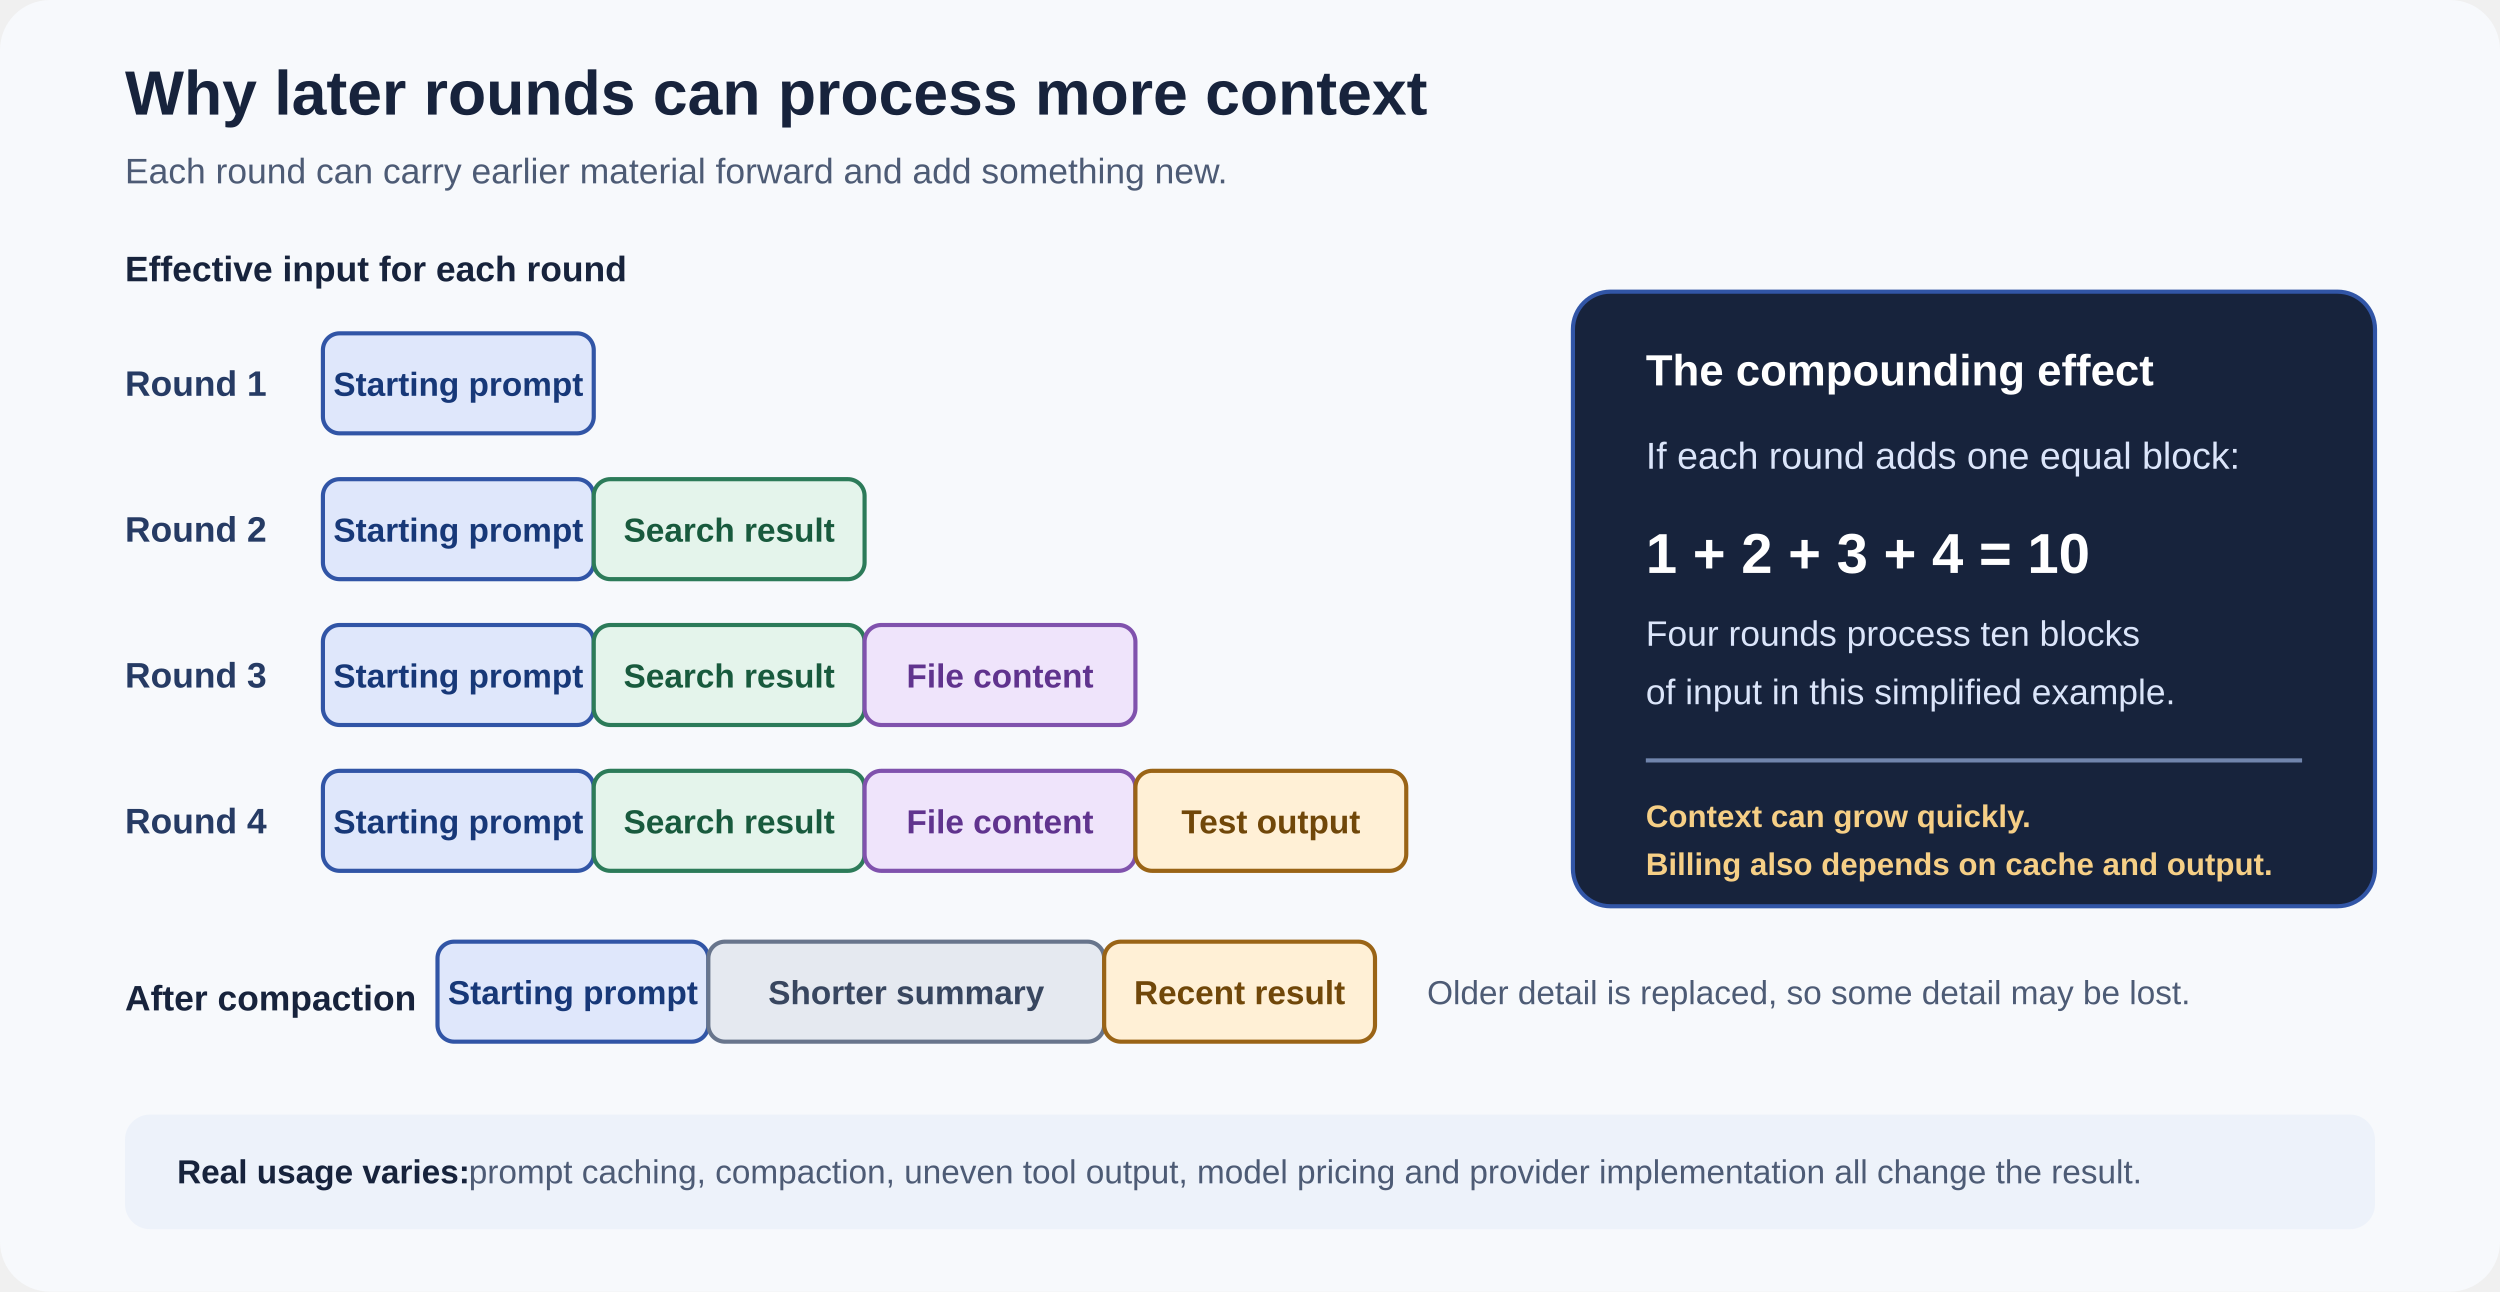
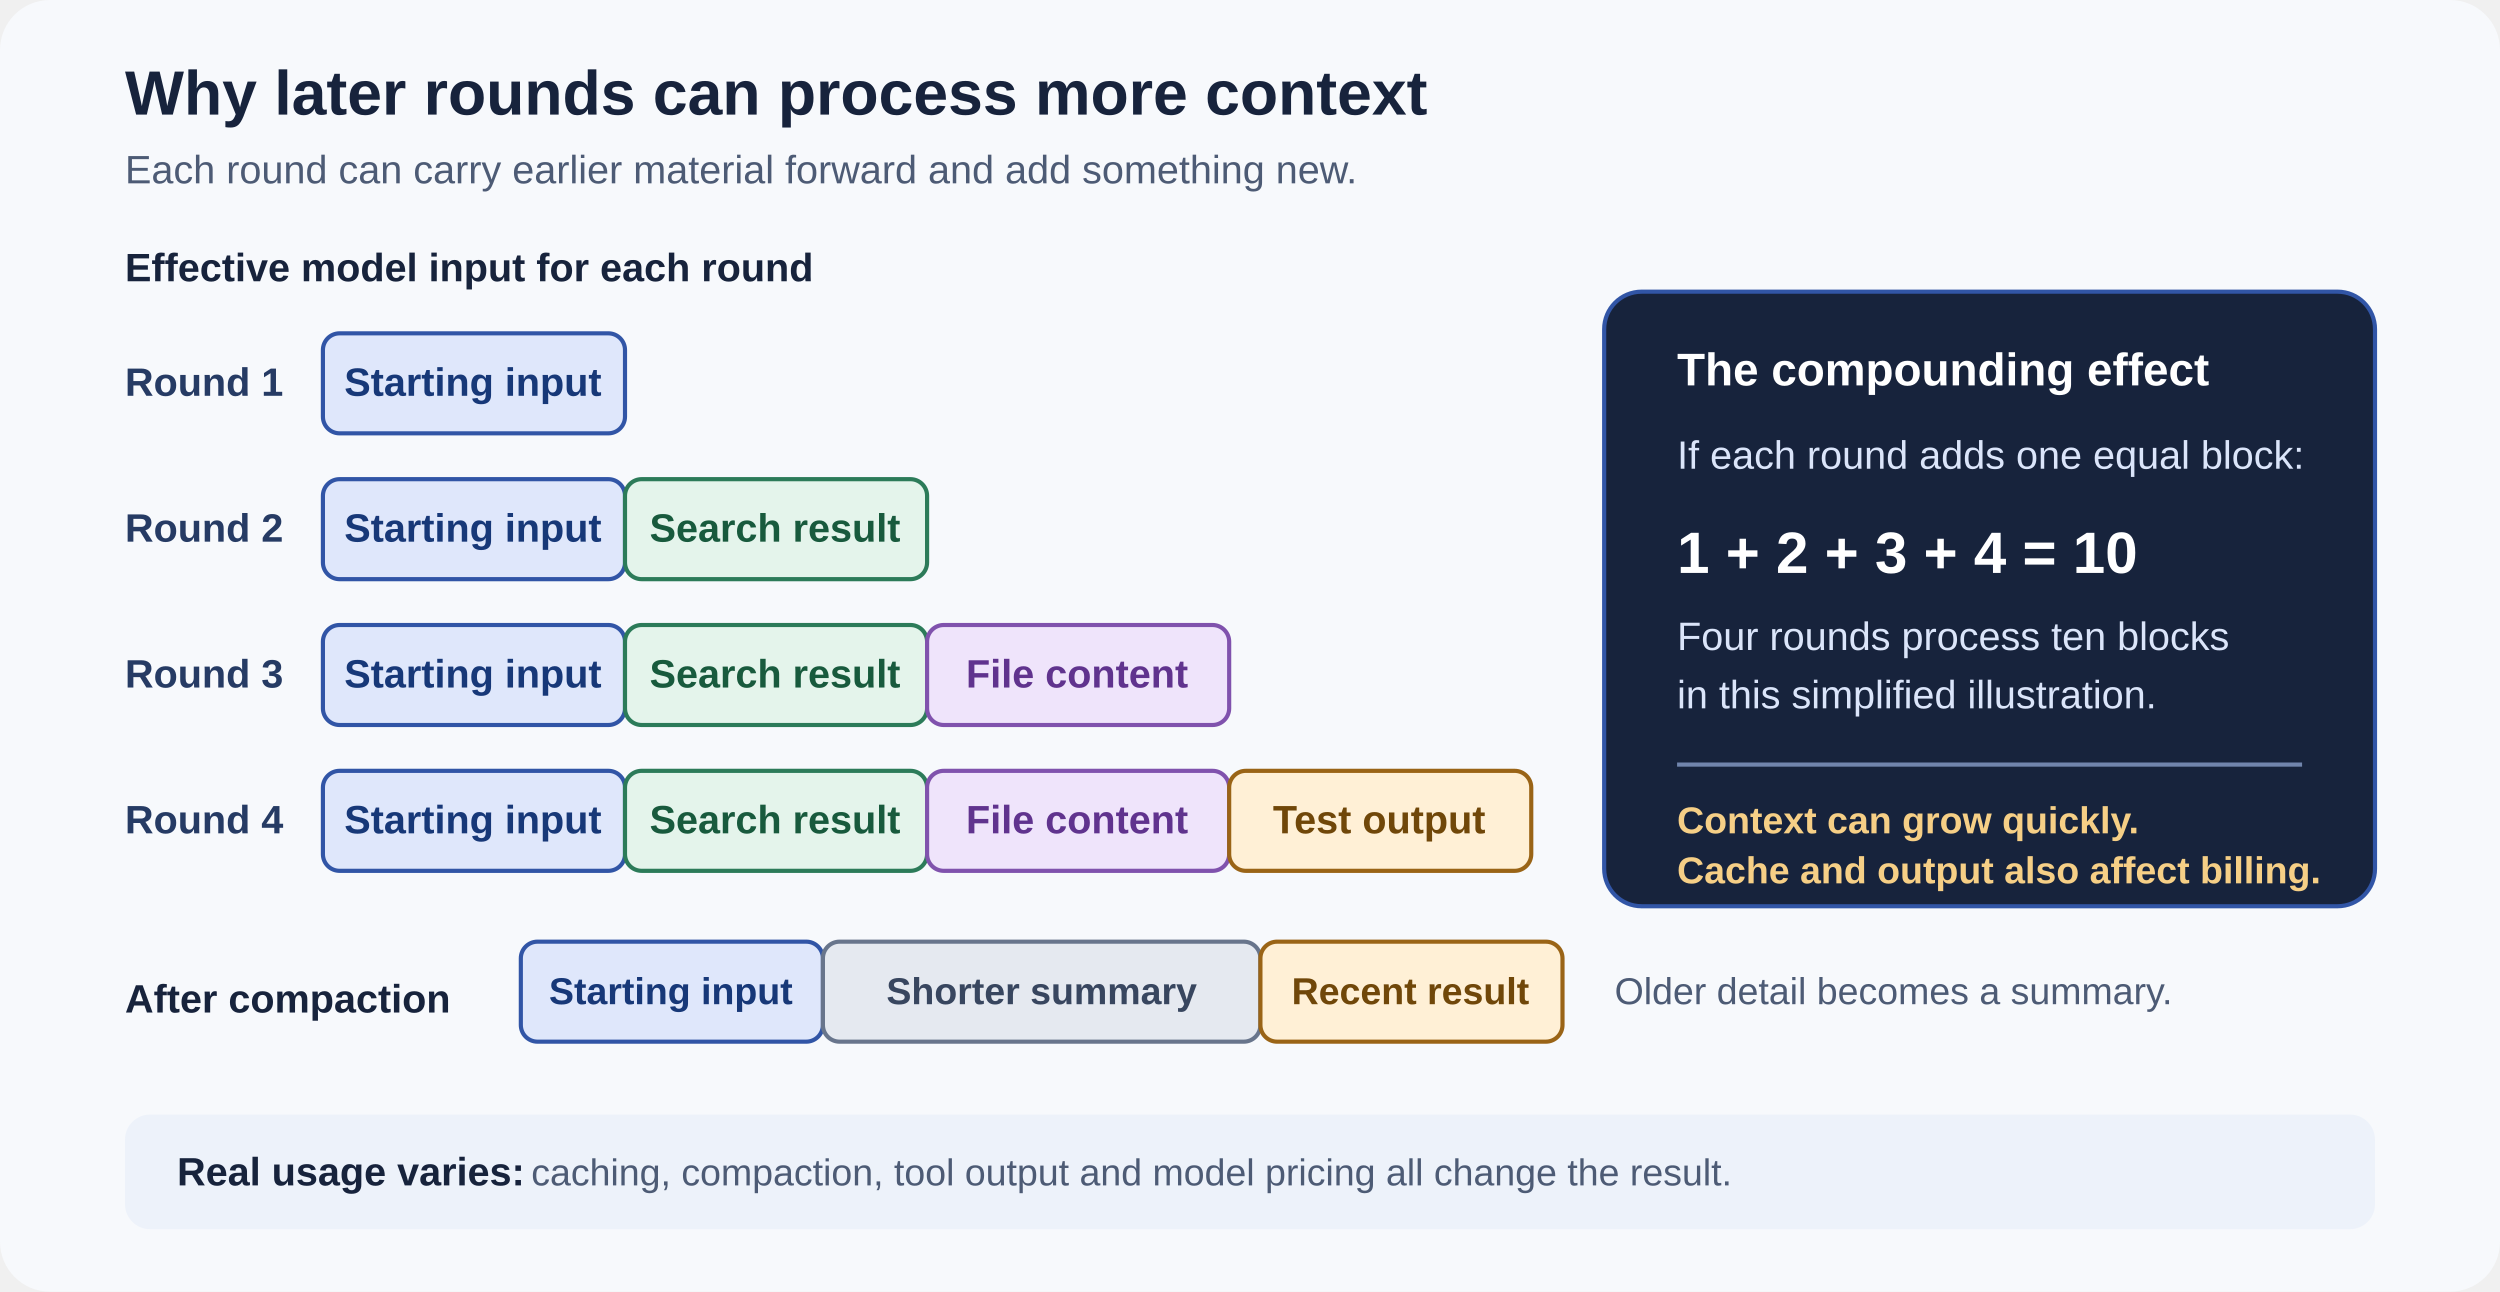
<svg xmlns="http://www.w3.org/2000/svg" width="1200" height="620" viewBox="0 0 1200 620" role="img" aria-labelledby="title desc">
  <rect width="1200" height="620" rx="24" fill="#f7f9fc" />
  <text x="60" y="55" font-family="Segoe UI, Arial, sans-serif" font-size="30" font-weight="700" fill="#17233c">Why later rounds can process more context</text>
-   <text x="60" y="88" font-family="Segoe UI, Arial, sans-serif" font-size="17" fill="#4d5b75">Each round can carry earlier material forward and add something new.</text>
-   <text x="60" y="135" font-family="Segoe UI, Arial, sans-serif" font-size="17" font-weight="700" fill="#17233c">Effective input for each round</text>
-   <text x="60" y="190" font-family="Segoe UI, Arial, sans-serif" font-size="17" font-weight="700" fill="#263b64">Round 1</text>
-   <rect x="155" y="160" width="130" height="48" rx="8" fill="#dfe7fb" stroke="#3155a6" stroke-width="2" />
-   <text x="220" y="190" text-anchor="middle" font-family="Segoe UI, Arial, sans-serif" font-size="16" font-weight="700" fill="#173878">Starting prompt</text>
-   <text x="60" y="260" font-family="Segoe UI, Arial, sans-serif" font-size="17" font-weight="700" fill="#263b64">Round 2</text>
-   <rect x="155" y="230" width="130" height="48" rx="8" fill="#dfe7fb" stroke="#3155a6" stroke-width="2" />
-   <rect x="285" y="230" width="130" height="48" rx="8" fill="#e4f4eb" stroke="#2c7b59" stroke-width="2" />
-   <text x="220" y="260" text-anchor="middle" font-family="Segoe UI, Arial, sans-serif" font-size="16" font-weight="700" fill="#173878">Starting prompt</text>
-   <text x="350" y="260" text-anchor="middle" font-family="Segoe UI, Arial, sans-serif" font-size="16" font-weight="700" fill="#185a3d">Search result</text>
-   <text x="60" y="330" font-family="Segoe UI, Arial, sans-serif" font-size="17" font-weight="700" fill="#263b64">Round 3</text>
-   <rect x="155" y="300" width="130" height="48" rx="8" fill="#dfe7fb" stroke="#3155a6" stroke-width="2" />
-   <rect x="285" y="300" width="130" height="48" rx="8" fill="#e4f4eb" stroke="#2c7b59" stroke-width="2" />
-   <rect x="415" y="300" width="130" height="48" rx="8" fill="#efe4fb" stroke="#8052ad" stroke-width="2" />
-   <text x="220" y="330" text-anchor="middle" font-family="Segoe UI, Arial, sans-serif" font-size="16" font-weight="700" fill="#173878">Starting prompt</text>
-   <text x="350" y="330" text-anchor="middle" font-family="Segoe UI, Arial, sans-serif" font-size="16" font-weight="700" fill="#185a3d">Search result</text>
-   <text x="480" y="330" text-anchor="middle" font-family="Segoe UI, Arial, sans-serif" font-size="16" font-weight="700" fill="#60338e">File content</text>
-   <text x="60" y="400" font-family="Segoe UI, Arial, sans-serif" font-size="17" font-weight="700" fill="#263b64">Round 4</text>
-   <rect x="155" y="370" width="130" height="48" rx="8" fill="#dfe7fb" stroke="#3155a6" stroke-width="2" />
-   <rect x="285" y="370" width="130" height="48" rx="8" fill="#e4f4eb" stroke="#2c7b59" stroke-width="2" />
-   <rect x="415" y="370" width="130" height="48" rx="8" fill="#efe4fb" stroke="#8052ad" stroke-width="2" />
-   <rect x="545" y="370" width="130" height="48" rx="8" fill="#fff0d6" stroke="#9a6416" stroke-width="2" />
-   <text x="220" y="400" text-anchor="middle" font-family="Segoe UI, Arial, sans-serif" font-size="16" font-weight="700" fill="#173878">Starting prompt</text>
-   <text x="350" y="400" text-anchor="middle" font-family="Segoe UI, Arial, sans-serif" font-size="16" font-weight="700" fill="#185a3d">Search result</text>
-   <text x="480" y="400" text-anchor="middle" font-family="Segoe UI, Arial, sans-serif" font-size="16" font-weight="700" fill="#60338e">File content</text>
-   <text x="610" y="400" text-anchor="middle" font-family="Segoe UI, Arial, sans-serif" font-size="16" font-weight="700" fill="#704709">Test output</text>
-   <rect x="755" y="140" width="385" height="295" rx="18" fill="#17233c" stroke="#3155a6" stroke-width="2" />
-   <text x="790" y="185" font-family="Segoe UI, Arial, sans-serif" font-size="21" font-weight="700" fill="#ffffff">The compounding effect</text>
-   <text x="790" y="225" font-family="Segoe UI, Arial, sans-serif" font-size="18" fill="#dbe5fa">If each round adds one equal block:</text>
-   <text x="790" y="275" font-family="Segoe UI, Arial, sans-serif" font-size="27" font-weight="700" fill="#ffffff">1 + 2 + 3 + 4 = 10</text>
-   <text x="790" y="310" font-family="Segoe UI, Arial, sans-serif" font-size="17" fill="#dbe5fa">Four rounds process ten blocks</text>
-   <text x="790" y="338" font-family="Segoe UI, Arial, sans-serif" font-size="17" fill="#dbe5fa">of input in this simplified example.</text>
-   <line x1="790" y1="365" x2="1105" y2="365" stroke="#7185ad" stroke-width="2" />
-   <text x="790" y="397" font-family="Segoe UI, Arial, sans-serif" font-size="15" font-weight="700" fill="#f6cf86">Context can grow quickly.</text>
-   <text x="790" y="420" font-family="Segoe UI, Arial, sans-serif" font-size="15" font-weight="700" fill="#f6cf86">Billing also depends on cache and output.</text>
-   <text x="60" y="485" font-family="Segoe UI, Arial, sans-serif" font-size="17" font-weight="700" fill="#17233c">After compaction</text>
-   <rect x="210" y="452" width="130" height="48" rx="8" fill="#dfe7fb" stroke="#3155a6" stroke-width="2" />
-   <rect x="340" y="452" width="190" height="48" rx="8" fill="#e5e9f0" stroke="#68758c" stroke-width="2" />
-   <rect x="530" y="452" width="130" height="48" rx="8" fill="#fff0d6" stroke="#9a6416" stroke-width="2" />
-   <text x="275" y="482" text-anchor="middle" font-family="Segoe UI, Arial, sans-serif" font-size="16" font-weight="700" fill="#173878">Starting prompt</text>
-   <text x="435" y="482" text-anchor="middle" font-family="Segoe UI, Arial, sans-serif" font-size="16" font-weight="700" fill="#38465f">Shorter summary</text>
-   <text x="595" y="482" text-anchor="middle" font-family="Segoe UI, Arial, sans-serif" font-size="16" font-weight="700" fill="#704709">Recent result</text>
-   <text x="685" y="482" font-family="Segoe UI, Arial, sans-serif" font-size="16" fill="#4d5b75">Older detail is replaced, so some detail may be lost.</text>
+   <text x="60" y="88" font-family="Segoe UI, Arial, sans-serif" font-size="19" fill="#4d5b75">Each round can carry earlier material forward and add something new.</text>
+   <text x="60" y="135" font-family="Segoe UI, Arial, sans-serif" font-size="19" font-weight="700" fill="#17233c">Effective model input for each round</text>
+   <g font-family="Segoe UI, Arial, sans-serif" font-size="19">
+     <text x="60" y="190" font-weight="700" fill="#263b64">Round 1</text>
+     <rect x="155" y="160" width="145" height="48" rx="8" fill="#dfe7fb" stroke="#3155a6" stroke-width="2" />
+     <text x="227" y="190" text-anchor="middle" font-weight="700" fill="#173878">Starting input</text>
+     <text x="60" y="260" font-weight="700" fill="#263b64">Round 2</text>
+     <rect x="155" y="230" width="145" height="48" rx="8" fill="#dfe7fb" stroke="#3155a6" stroke-width="2" />
+     <rect x="300" y="230" width="145" height="48" rx="8" fill="#e4f4eb" stroke="#2c7b59" stroke-width="2" />
+     <text x="227" y="260" text-anchor="middle" font-weight="700" fill="#173878">Starting input</text>
+     <text x="372" y="260" text-anchor="middle" font-weight="700" fill="#185a3d">Search result</text>
+     <text x="60" y="330" font-weight="700" fill="#263b64">Round 3</text>
+     <rect x="155" y="300" width="145" height="48" rx="8" fill="#dfe7fb" stroke="#3155a6" stroke-width="2" />
+     <rect x="300" y="300" width="145" height="48" rx="8" fill="#e4f4eb" stroke="#2c7b59" stroke-width="2" />
+     <rect x="445" y="300" width="145" height="48" rx="8" fill="#efe4fb" stroke="#8052ad" stroke-width="2" />
+     <text x="227" y="330" text-anchor="middle" font-weight="700" fill="#173878">Starting input</text>
+     <text x="372" y="330" text-anchor="middle" font-weight="700" fill="#185a3d">Search result</text>
+     <text x="517" y="330" text-anchor="middle" font-weight="700" fill="#60338e">File content</text>
+     <text x="60" y="400" font-weight="700" fill="#263b64">Round 4</text>
+     <rect x="155" y="370" width="145" height="48" rx="8" fill="#dfe7fb" stroke="#3155a6" stroke-width="2" />
+     <rect x="300" y="370" width="145" height="48" rx="8" fill="#e4f4eb" stroke="#2c7b59" stroke-width="2" />
+     <rect x="445" y="370" width="145" height="48" rx="8" fill="#efe4fb" stroke="#8052ad" stroke-width="2" />
+     <rect x="590" y="370" width="145" height="48" rx="8" fill="#fff0d6" stroke="#9a6416" stroke-width="2" />
+     <text x="227" y="400" text-anchor="middle" font-weight="700" fill="#173878">Starting input</text>
+     <text x="372" y="400" text-anchor="middle" font-weight="700" fill="#185a3d">Search result</text>
+     <text x="517" y="400" text-anchor="middle" font-weight="700" fill="#60338e">File content</text>
+     <text x="662" y="400" text-anchor="middle" font-weight="700" fill="#704709">Test output</text>
+   </g>
+   <rect x="770" y="140" width="370" height="295" rx="18" fill="#17233c" stroke="#3155a6" stroke-width="2" />
+   <text x="805" y="185" font-family="Segoe UI, Arial, sans-serif" font-size="22" font-weight="700" fill="#ffffff">The compounding effect</text>
+   <text x="805" y="225" font-family="Segoe UI, Arial, sans-serif" font-size="19" fill="#dbe5fa">If each round adds one equal block:</text>
+   <text x="805" y="275" font-family="Segoe UI, Arial, sans-serif" font-size="28" font-weight="700" fill="#ffffff">1 + 2 + 3 + 4 = 10</text>
+   <text x="805" y="312" font-family="Segoe UI, Arial, sans-serif" font-size="19" fill="#dbe5fa">Four rounds process ten blocks</text>
+   <text x="805" y="340" font-family="Segoe UI, Arial, sans-serif" font-size="19" fill="#dbe5fa">in this simplified illustration.</text>
+   <line x1="805" y1="367" x2="1105" y2="367" stroke="#7185ad" stroke-width="2" />
+   <text x="805" y="400" font-family="Segoe UI, Arial, sans-serif" font-size="18" font-weight="700" fill="#f6cf86">Context can grow quickly.</text>
+   <text x="805" y="424" font-family="Segoe UI, Arial, sans-serif" font-size="18" font-weight="700" fill="#f6cf86">Cache and output also affect billing.</text>
+   <text x="60" y="486" font-family="Segoe UI, Arial, sans-serif" font-size="19" font-weight="700" fill="#17233c">After compaction</text>
+   <g font-family="Segoe UI, Arial, sans-serif" font-size="18">
+     <rect x="250" y="452" width="145" height="48" rx="8" fill="#dfe7fb" stroke="#3155a6" stroke-width="2" />
+     <rect x="395" y="452" width="210" height="48" rx="8" fill="#e5e9f0" stroke="#68758c" stroke-width="2" />
+     <rect x="605" y="452" width="145" height="48" rx="8" fill="#fff0d6" stroke="#9a6416" stroke-width="2" />
+     <text x="322" y="482" text-anchor="middle" font-weight="700" fill="#173878">Starting input</text>
+     <text x="500" y="482" text-anchor="middle" font-weight="700" fill="#38465f">Shorter summary</text>
+     <text x="677" y="482" text-anchor="middle" font-weight="700" fill="#704709">Recent result</text>
+     <text x="775" y="482" fill="#4d5b75">Older detail becomes a summary.</text>
+   </g>
  <rect x="60" y="535" width="1080" height="55" rx="12" fill="#edf2fa" />
-   <text x="85" y="568" font-family="Segoe UI, Arial, sans-serif" font-size="16" font-weight="700" fill="#17233c">Real usage varies:</text>
-   <text x="225" y="568" font-family="Segoe UI, Arial, sans-serif" font-size="16" fill="#4d5b75">prompt caching, compaction, uneven tool output, model pricing and provider implementation all change the result.</text>
+   <text x="85" y="569" font-family="Segoe UI, Arial, sans-serif" font-size="19" font-weight="700" fill="#17233c">Real usage varies:</text>
+   <text x="255" y="569" font-family="Segoe UI, Arial, sans-serif" font-size="18" fill="#4d5b75">caching, compaction, tool output and model pricing all change the result.</text>
</svg>
